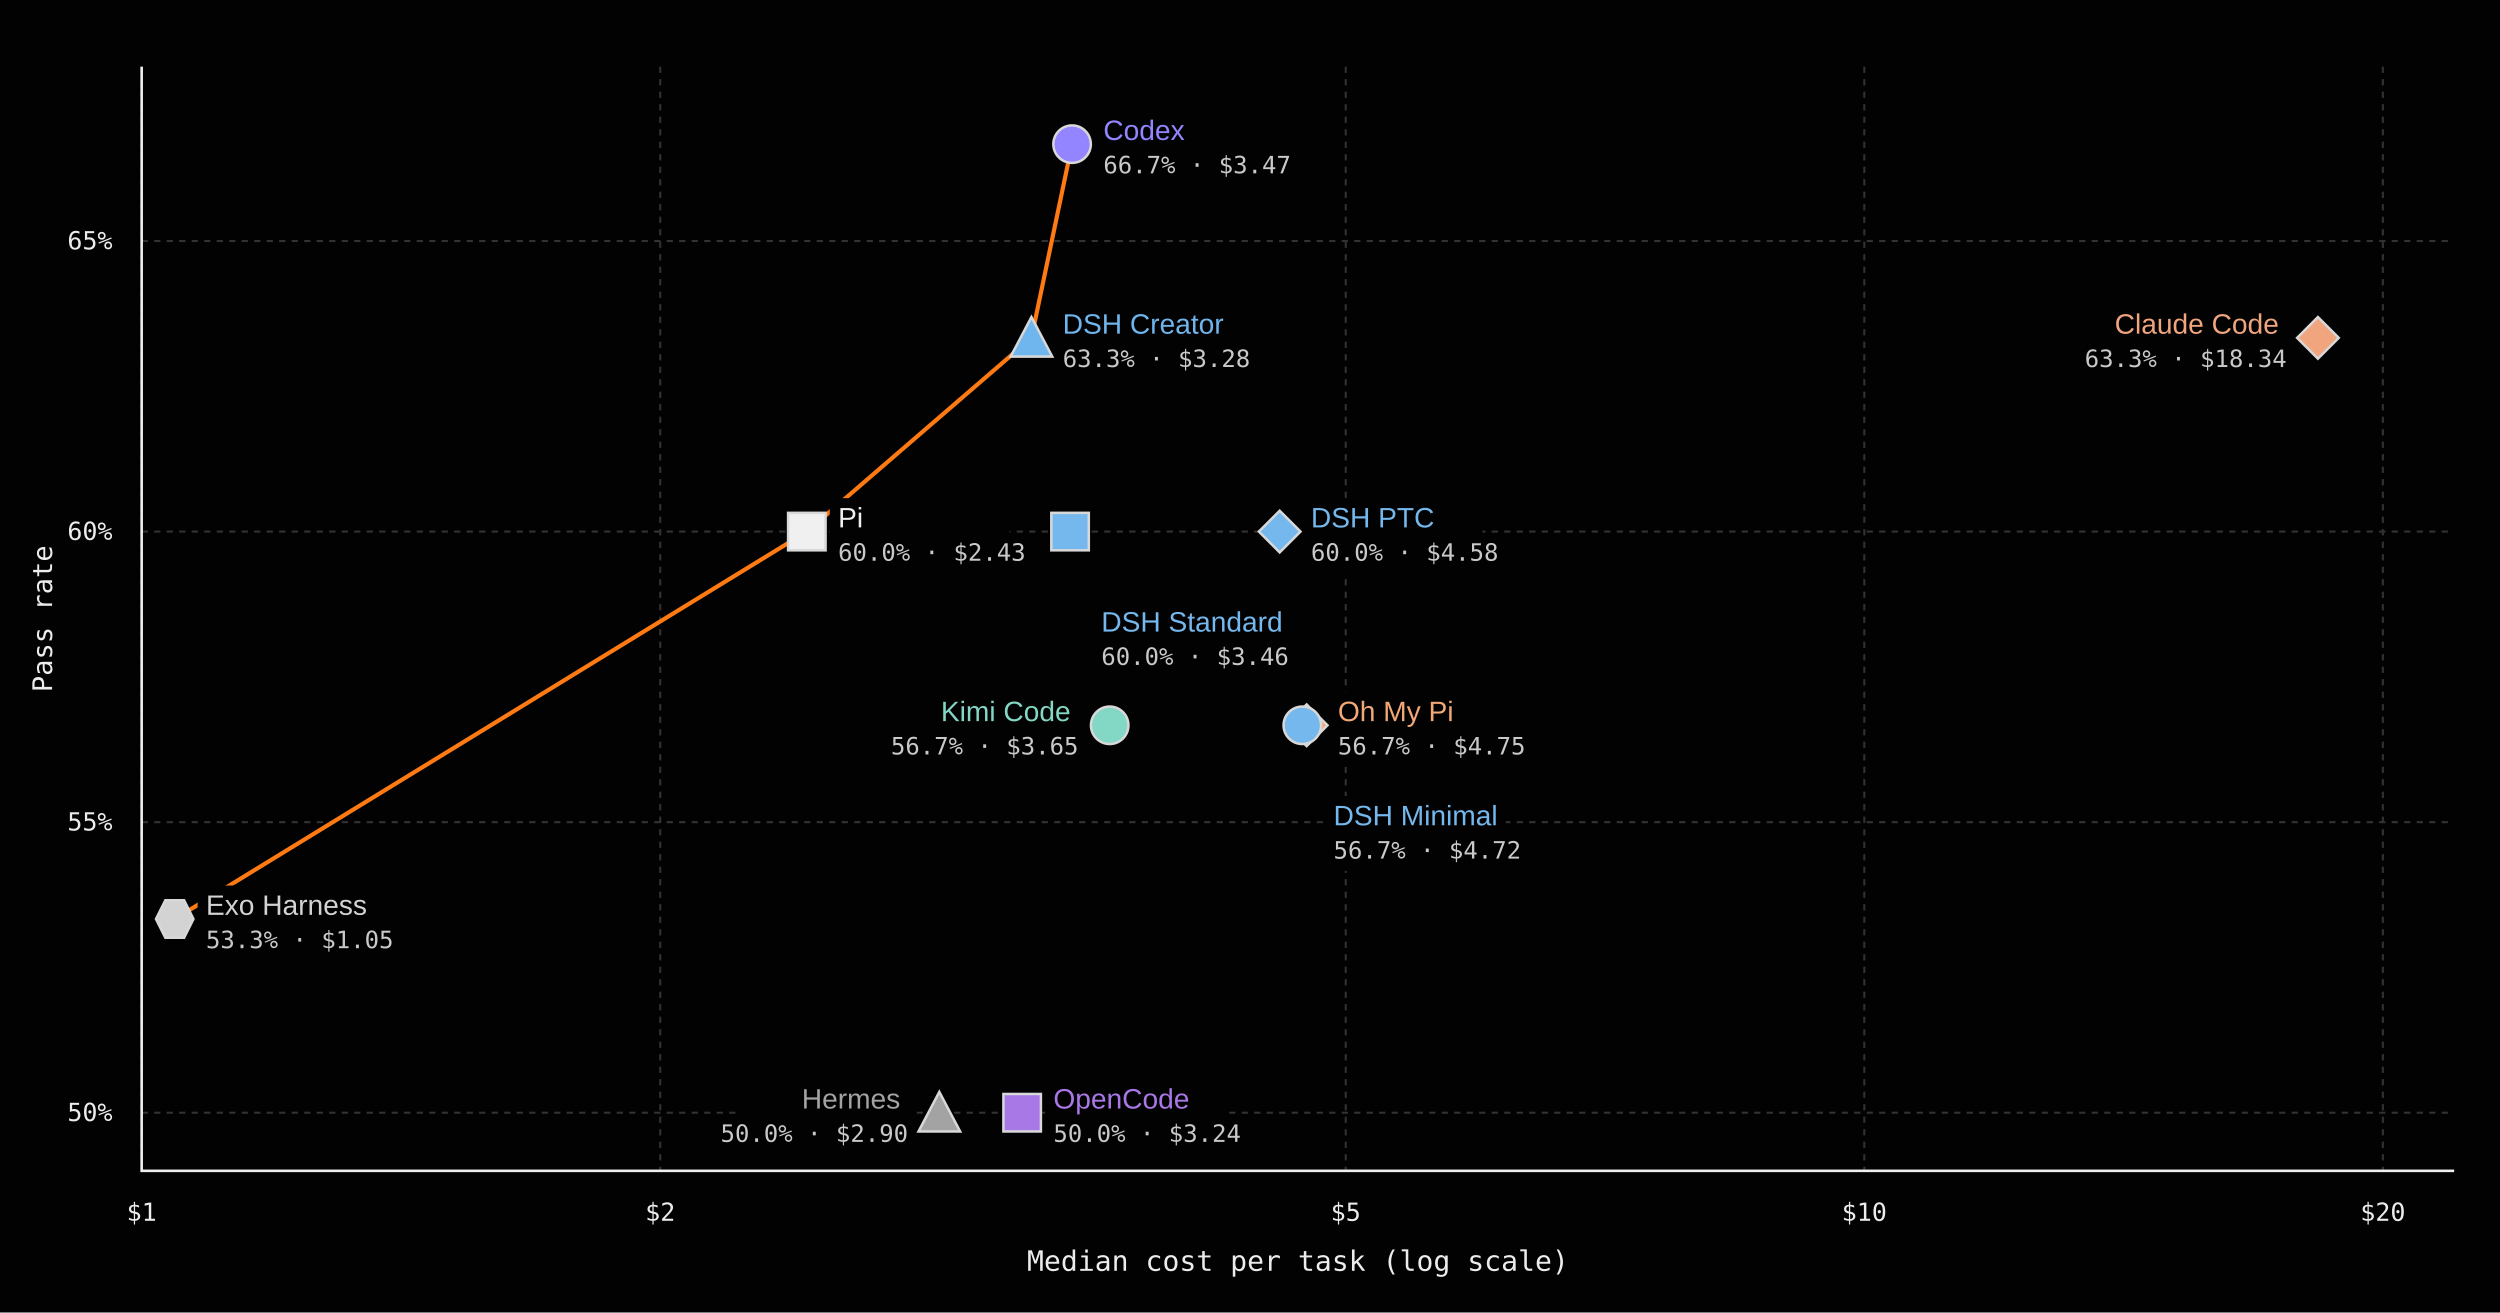
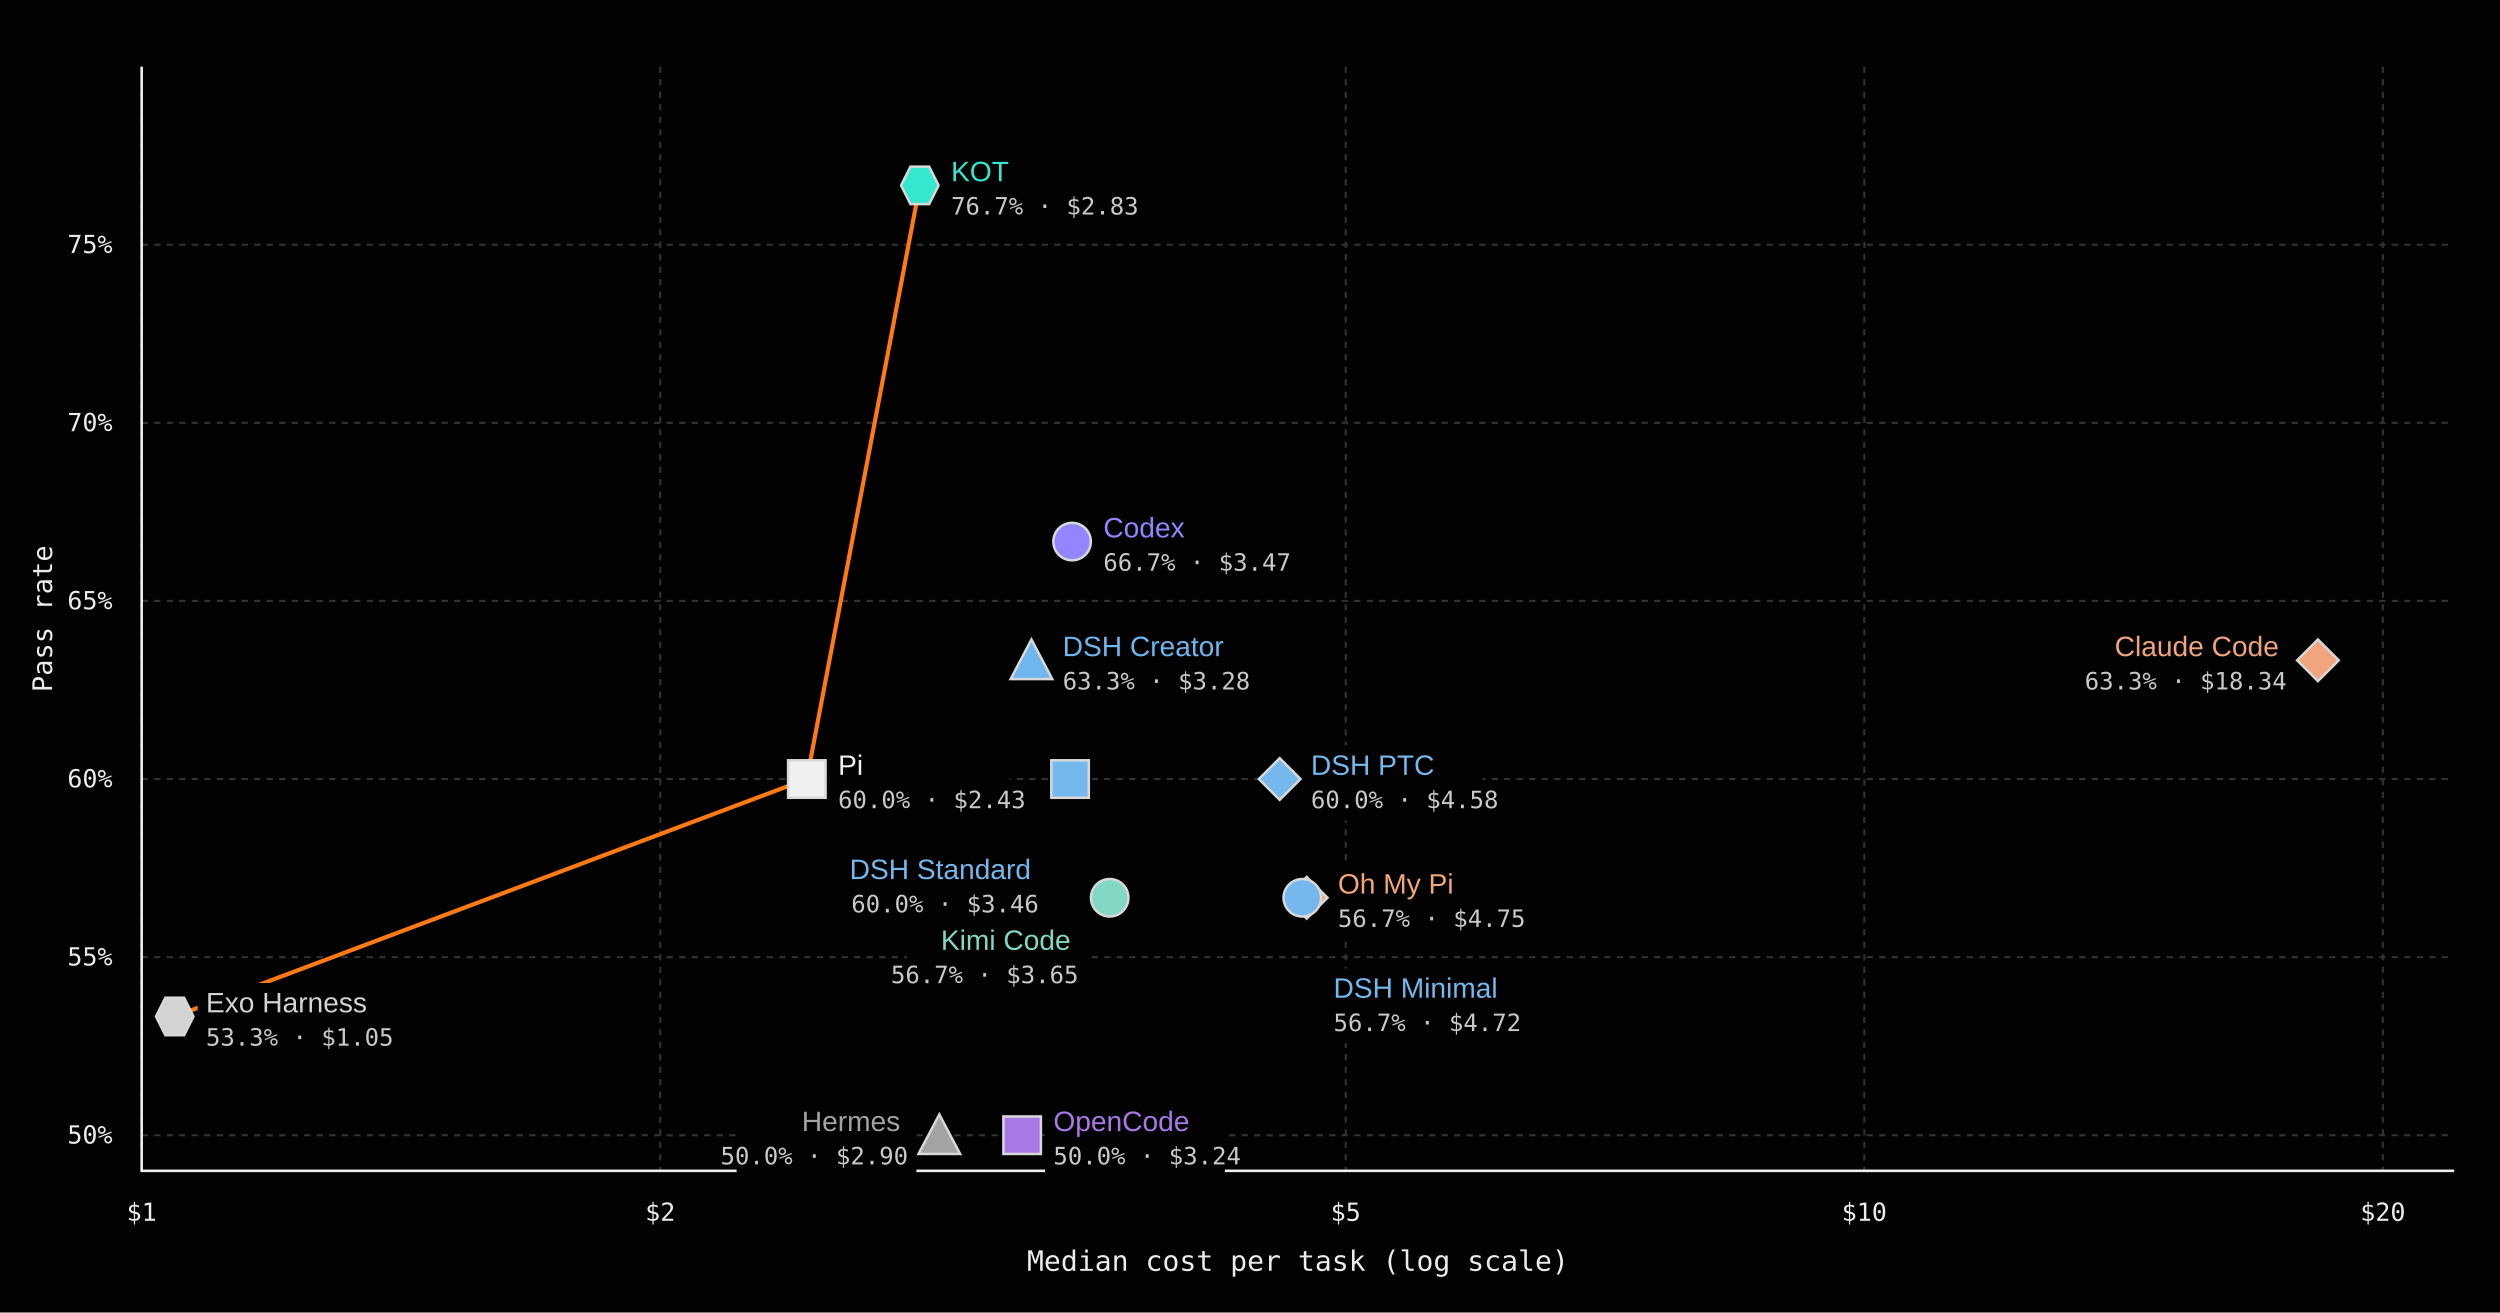
<svg xmlns="http://www.w3.org/2000/svg" width="1200" height="630" viewBox="0 0 1200 630" role="img" aria-label="FrontierHarness Eval benchmark" shape-rendering="geometricPrecision" text-rendering="geometricPrecision">
  <rect width="1200" height="630" fill="#020202" />
  <style>
    text{font-family:Arial,Helvetica,sans-serif}.mono,.axis,.point-value{font-family:"SFMono-Regular",Menlo,monospace}
    .grid line{stroke:#323232;stroke-width:1;stroke-dasharray:3 3}.grid text{fill:#ececec;font-family:"SFMono-Regular",Menlo,monospace;font-size:12px}
    .point-name{font-size:13.5px;font-weight:400}.point-value{fill:#c9c9c9;font-size:11.5px}
  </style>
  <g class="grid axis">
    <line x1="68" y1="32" x2="68" y2="562" />
    <text x="68" y="586" text-anchor="middle">$1</text>
    <line x1="316.911" y1="32" x2="316.911" y2="562" />
    <text x="316.911" y="586" text-anchor="middle">$2</text>
    <line x1="645.953" y1="32" x2="645.953" y2="562" />
    <text x="645.953" y="586" text-anchor="middle">$5</text>
    <line x1="894.863" y1="32" x2="894.863" y2="562" />
    <text x="894.863" y="586" text-anchor="middle">$10</text>
    <line x1="1143.774" y1="32" x2="1143.774" y2="562" />
    <text x="1143.774" y="586" text-anchor="middle">$20</text>
-     <line x1="68" y1="534.105" x2="1178" y2="534.105" />
-     <text x="54" y="538.105" text-anchor="end">50%</text>
-     <line x1="68" y1="394.632" x2="1178" y2="394.632" />
-     <text x="54" y="398.632" text-anchor="end">55%</text>
-     <line x1="68" y1="255.158" x2="1178" y2="255.158" />
-     <text x="54" y="259.158" text-anchor="end">60%</text>
-     <line x1="68" y1="115.684" x2="1178" y2="115.684" />
-     <text x="54" y="119.684" text-anchor="end">65%</text>
+     <line x1="68" y1="544.903" x2="1178" y2="544.903" />
+     <text x="54" y="548.903" text-anchor="end">50%</text>
+     <line x1="68" y1="459.419" x2="1178" y2="459.419" />
+     <text x="54" y="463.419" text-anchor="end">55%</text>
+     <line x1="68" y1="373.935" x2="1178" y2="373.935" />
+     <text x="54" y="377.935" text-anchor="end">60%</text>
+     <line x1="68" y1="288.452" x2="1178" y2="288.452" />
+     <text x="54" y="292.452" text-anchor="end">65%</text>
+     <line x1="68" y1="202.968" x2="1178" y2="202.968" />
+     <text x="54" y="206.968" text-anchor="end">70%</text>
+     <line x1="68" y1="117.484" x2="1178" y2="117.484" />
+     <text x="54" y="121.484" text-anchor="end">75%</text>
  </g>
  <path d="M 68 32 V 562 H 1178" fill="none" stroke="#eeeeee" stroke-width="1.25" />
-   <polyline points="83.865,441.123 387.282,255.158 495.093,162.175 514.602,69.193" fill="none" stroke="#ff7a12" stroke-width="2" stroke-linecap="round" stroke-linejoin="round" />
+   <polyline points="83.865,487.914 387.282,373.935 441.515,88.989" fill="none" stroke="#ff7a12" stroke-width="2" stroke-linecap="round" stroke-linejoin="round" />
  <g>
-     <rect x="525.602" y="53.123" width="86.3" height="35.945" rx="2" fill="#020202" />
-     <circle cx="514.602" cy="69.193" r="9" fill="#9385ff" stroke="#d8d8d8" stroke-width="1.2" />
-     <text class="point-name" data-placement="right-center" x="529.602" y="67.193" fill="#9385ff" text-anchor="start">
+     <rect x="452.515" y="72.919" width="86.3" height="35.945" rx="2" fill="#020202" />
+     <path d="M 432.515 88.989 L 437.015 79.989 L 446.015 79.989 L 450.515 88.989 L 446.015 97.989 L 437.015 97.989 Z" fill="rgb(52,231,207)" stroke="#d8d8d8" stroke-width="1.2" />
+     <text class="point-name" data-placement="right-center" x="456.515" y="86.989" fill="rgb(52,231,207)" text-anchor="start">
+       <tspan x="456.515">KOT</tspan>
+       <tspan class="point-value" x="456.515" dy="16">76.7% · $2.83</tspan>
+     </text>
+   </g>
+   <g>
+     <rect x="525.602" y="243.887" width="86.3" height="35.945" rx="2" fill="#020202" />
+     <circle cx="514.602" cy="259.957" r="9" fill="#9385ff" stroke="#d8d8d8" stroke-width="1.2" />
+     <text class="point-name" data-placement="right-center" x="529.602" y="257.957" fill="#9385ff" text-anchor="start">
      <tspan x="529.602">Codex</tspan>
      <tspan class="point-value" x="529.602" dy="16">66.7% · $3.47</tspan>
    </text>
  </g>
  <g>
-     <rect x="506.093" y="146.105" width="86.7" height="35.945" rx="2" fill="#020202" />
-     <path d="M 495.093 152.175 L 505.093 171.175 L 485.093 171.175 Z" fill="#70b6ee" stroke="#d8d8d8" stroke-width="1.2" />
-     <text class="point-name" data-placement="right-center" x="510.093" y="160.175" fill="#70b6ee" text-anchor="start">
+     <rect x="506.093" y="300.876" width="86.7" height="35.945" rx="2" fill="#020202" />
+     <path d="M 495.093 306.946 L 505.093 325.946 L 485.093 325.946 Z" fill="#70b6ee" stroke="#d8d8d8" stroke-width="1.2" />
+     <text class="point-name" data-placement="right-center" x="510.093" y="314.946" fill="#70b6ee" text-anchor="start">
      <tspan x="510.093">DSH Creator</tspan>
      <tspan class="point-value" x="510.093" dy="16">63.3% · $3.28</tspan>
    </text>
  </g>
  <g>
-     <rect x="1008.796" y="146.105" width="92.8" height="35.945" rx="2" fill="#020202" />
-     <path d="M 1112.596 152.175 L 1122.596 162.175 L 1112.596 172.175 L 1102.596 162.175 Z" fill="#f0a57f" stroke="#d8d8d8" stroke-width="1.2" />
-     <text class="point-name" data-placement="left-center" x="1097.596" y="160.175" fill="#f0a57f" text-anchor="end">
+     <rect x="1008.796" y="300.876" width="92.8" height="35.945" rx="2" fill="#020202" />
+     <path d="M 1112.596 306.946 L 1122.596 316.946 L 1112.596 326.946 L 1102.596 316.946 Z" fill="#f0a57f" stroke="#d8d8d8" stroke-width="1.2" />
+     <text class="point-name" data-placement="left-center" x="1097.596" y="314.946" fill="#f0a57f" text-anchor="end">
      <tspan x="1097.596">Claude Code</tspan>
      <tspan class="point-value" x="1097.596" dy="16">63.3% · $18.34</tspan>
    </text>
  </g>
  <g>
-     <rect x="398.282" y="239.088" width="86.3" height="35.945" rx="2" fill="#020202" />
-     <rect x="378.282" y="246.158" width="18" height="18" fill="#f0f0f0" stroke="#d8d8d8" stroke-width="1.2" />
-     <text class="point-name" data-placement="right-center" x="402.282" y="253.158" fill="#f0f0f0" text-anchor="start">
+     <rect x="398.282" y="357.865" width="86.3" height="35.945" rx="2" fill="#020202" />
+     <rect x="378.282" y="364.935" width="18" height="18" fill="#f0f0f0" stroke="#d8d8d8" stroke-width="1.2" />
+     <text class="point-name" data-placement="right-center" x="402.282" y="371.935" fill="#f0f0f0" text-anchor="start">
      <tspan x="402.282">Pi</tspan>
      <tspan class="point-value" x="402.282" dy="16">60.0% · $2.43</tspan>
    </text>
  </g>
  <g>
-     <rect x="625.245" y="239.088" width="86.3" height="35.945" rx="2" fill="#020202" />
-     <path d="M 614.245 245.158 L 624.245 255.158 L 614.245 265.158 L 604.245 255.158 Z" fill="#75b8ed" stroke="#d8d8d8" stroke-width="1.2" />
-     <text class="point-name" data-placement="right-center" x="629.245" y="253.158" fill="#75b8ed" text-anchor="start">
+     <rect x="625.245" y="357.865" width="86.3" height="35.945" rx="2" fill="#020202" />
+     <path d="M 614.245 363.935 L 624.245 373.935 L 614.245 383.935 L 604.245 373.935 Z" fill="#75b8ed" stroke="#d8d8d8" stroke-width="1.2" />
+     <text class="point-name" data-placement="right-center" x="629.245" y="371.935" fill="#75b8ed" text-anchor="start">
      <tspan x="629.245">DSH PTC</tspan>
      <tspan class="point-value" x="629.245" dy="16">60.0% · $4.58</tspan>
    </text>
  </g>
  <g>
-     <rect x="524.627" y="289.088" width="94.2" height="35.945" rx="2" fill="#020202" />
-     <rect x="504.627" y="246.158" width="18" height="18" fill="#75b8ed" stroke="#d8d8d8" stroke-width="1.2" />
-     <text class="point-name" data-placement="right-far-below" x="528.627" y="303.158" fill="#75b8ed" text-anchor="start">
-       <tspan x="528.627">DSH Standard</tspan>
-       <tspan class="point-value" x="528.627" dy="16">60.0% · $3.46</tspan>
+     <rect x="408.427" y="407.865" width="94.2" height="35.945" rx="2" fill="#020202" />
+     <rect x="504.627" y="364.935" width="18" height="18" fill="#75b8ed" stroke="#d8d8d8" stroke-width="1.2" />
+     <text class="point-name" data-placement="left-far-below" x="498.627" y="421.935" fill="#75b8ed" text-anchor="end">
+       <tspan x="498.627">DSH Standard</tspan>
+       <tspan class="point-value" x="498.627" dy="16">60.0% · $3.46</tspan>
    </text>
  </g>
  <g>
-     <rect x="638.196" y="332.07" width="86.3" height="35.945" rx="2" fill="#020202" />
-     <path d="M 627.196 338.14 L 637.196 348.14 L 627.196 358.14 L 617.196 348.14 Z" fill="#f2a777" stroke="#d8d8d8" stroke-width="1.2" />
-     <text class="point-name" data-placement="right-center" x="642.196" y="346.14" fill="#f2a777" text-anchor="start">
+     <rect x="638.196" y="414.855" width="86.3" height="35.945" rx="2" fill="#020202" />
+     <path d="M 627.196 420.925 L 637.196 430.925 L 627.196 440.925 L 617.196 430.925 Z" fill="#f2a777" stroke="#d8d8d8" stroke-width="1.2" />
+     <text class="point-name" data-placement="right-center" x="642.196" y="428.925" fill="#f2a777" text-anchor="start">
      <tspan x="642.196">Oh My Pi</tspan>
      <tspan class="point-value" x="642.196" dy="16">56.7% · $4.75</tspan>
    </text>
  </g>
  <g>
-     <rect x="435.353" y="332.07" width="86.3" height="35.945" rx="2" fill="#020202" />
-     <circle cx="532.653" cy="348.14" r="9" fill="#83d7c5" stroke="#d8d8d8" stroke-width="1.2" />
-     <text class="point-name" data-placement="left-center" x="517.653" y="346.14" fill="#83d7c5" text-anchor="end">
+     <rect x="435.353" y="441.855" width="86.3" height="35.945" rx="2" fill="#020202" />
+     <circle cx="532.653" cy="430.925" r="9" fill="#83d7c5" stroke="#d8d8d8" stroke-width="1.2" />
+     <text class="point-name" data-placement="left-below" x="517.653" y="455.925" fill="#83d7c5" text-anchor="end">
      <tspan x="517.653">Kimi Code</tspan>
      <tspan class="point-value" x="517.653" dy="16">56.7% · $3.65</tspan>
    </text>
  </g>
  <g>
-     <rect x="636.102" y="382.07" width="86.7" height="35.945" rx="2" fill="#020202" />
-     <circle cx="625.102" cy="348.14" r="9" fill="#75b8ed" stroke="#d8d8d8" stroke-width="1.2" />
-     <text class="point-name" data-placement="right-far-below" x="640.102" y="396.14" fill="#75b8ed" text-anchor="start">
+     <rect x="636.102" y="464.855" width="86.7" height="35.945" rx="2" fill="#020202" />
+     <circle cx="625.102" cy="430.925" r="9" fill="#75b8ed" stroke="#d8d8d8" stroke-width="1.2" />
+     <text class="point-name" data-placement="right-far-below" x="640.102" y="478.925" fill="#75b8ed" text-anchor="start">
      <tspan x="640.102">DSH Minimal</tspan>
      <tspan class="point-value" x="640.102" dy="16">56.7% · $4.72</tspan>
    </text>
  </g>
  <g>
-     <rect x="94.865" y="425.053" width="86.7" height="35.945" rx="2" fill="#020202" />
-     <path d="M 74.865 441.123 L 79.365 432.123 L 88.365 432.123 L 92.865 441.123 L 88.365 450.123 L 79.365 450.123 Z" fill="#d3d3d3" stroke="#d8d8d8" stroke-width="1.2" />
-     <text class="point-name" data-placement="right-center" x="98.865" y="439.123" fill="#d3d3d3" text-anchor="start">
+     <rect x="94.865" y="471.844" width="86.7" height="35.945" rx="2" fill="#020202" />
+     <path d="M 74.865 487.914 L 79.365 478.914 L 88.365 478.914 L 92.865 487.914 L 88.365 496.914 L 79.365 496.914 Z" fill="#d3d3d3" stroke="#d8d8d8" stroke-width="1.2" />
+     <text class="point-name" data-placement="right-center" x="98.865" y="485.914" fill="#d3d3d3" text-anchor="start">
      <tspan x="98.865">Exo Harness</tspan>
      <tspan class="point-value" x="98.865" dy="16">53.3% · $1.05</tspan>
    </text>
  </g>
  <g>
-     <rect x="501.632" y="518.035" width="86.3" height="35.945" rx="2" fill="#020202" />
-     <rect x="481.632" y="525.105" width="18" height="18" fill="#a978e7" stroke="#d8d8d8" stroke-width="1.2" />
-     <text class="point-name" data-placement="right-center" x="505.632" y="532.105" fill="#a978e7" text-anchor="start">
+     <rect x="501.632" y="528.833" width="86.3" height="35.945" rx="2" fill="#020202" />
+     <rect x="481.632" y="535.903" width="18" height="18" fill="#a978e7" stroke="#d8d8d8" stroke-width="1.2" />
+     <text class="point-name" data-placement="right-center" x="505.632" y="542.903" fill="#a978e7" text-anchor="start">
      <tspan x="505.632">OpenCode</tspan>
      <tspan class="point-value" x="505.632" dy="16">50.0% · $3.24</tspan>
    </text>
  </g>
  <g>
-     <rect x="353.572" y="518.035" width="86.3" height="35.945" rx="2" fill="#020202" />
-     <path d="M 450.872 524.105 L 460.872 543.105 L 440.872 543.105 Z" fill="#a3a3a3" stroke="#d8d8d8" stroke-width="1.2" />
-     <text class="point-name" data-placement="left-center" x="435.872" y="532.105" fill="#a3a3a3" text-anchor="end">
+     <rect x="353.572" y="528.833" width="86.3" height="35.945" rx="2" fill="#020202" />
+     <path d="M 450.872 534.903 L 460.872 553.903 L 440.872 553.903 Z" fill="#a3a3a3" stroke="#d8d8d8" stroke-width="1.2" />
+     <text class="point-name" data-placement="left-center" x="435.872" y="542.903" fill="#a3a3a3" text-anchor="end">
      <tspan x="435.872">Hermes</tspan>
      <tspan class="point-value" x="435.872" dy="16">50.0% · $2.90</tspan>
    </text>
  </g>
  <text x="623" y="610" fill="#ececec" text-anchor="middle" class="mono" font-size="13.5">Median cost per task (log scale)</text>
  <text x="25" y="297" fill="#ececec" text-anchor="middle" class="mono" font-size="13" transform="rotate(-90 25 297)">Pass rate</text>
</svg>
